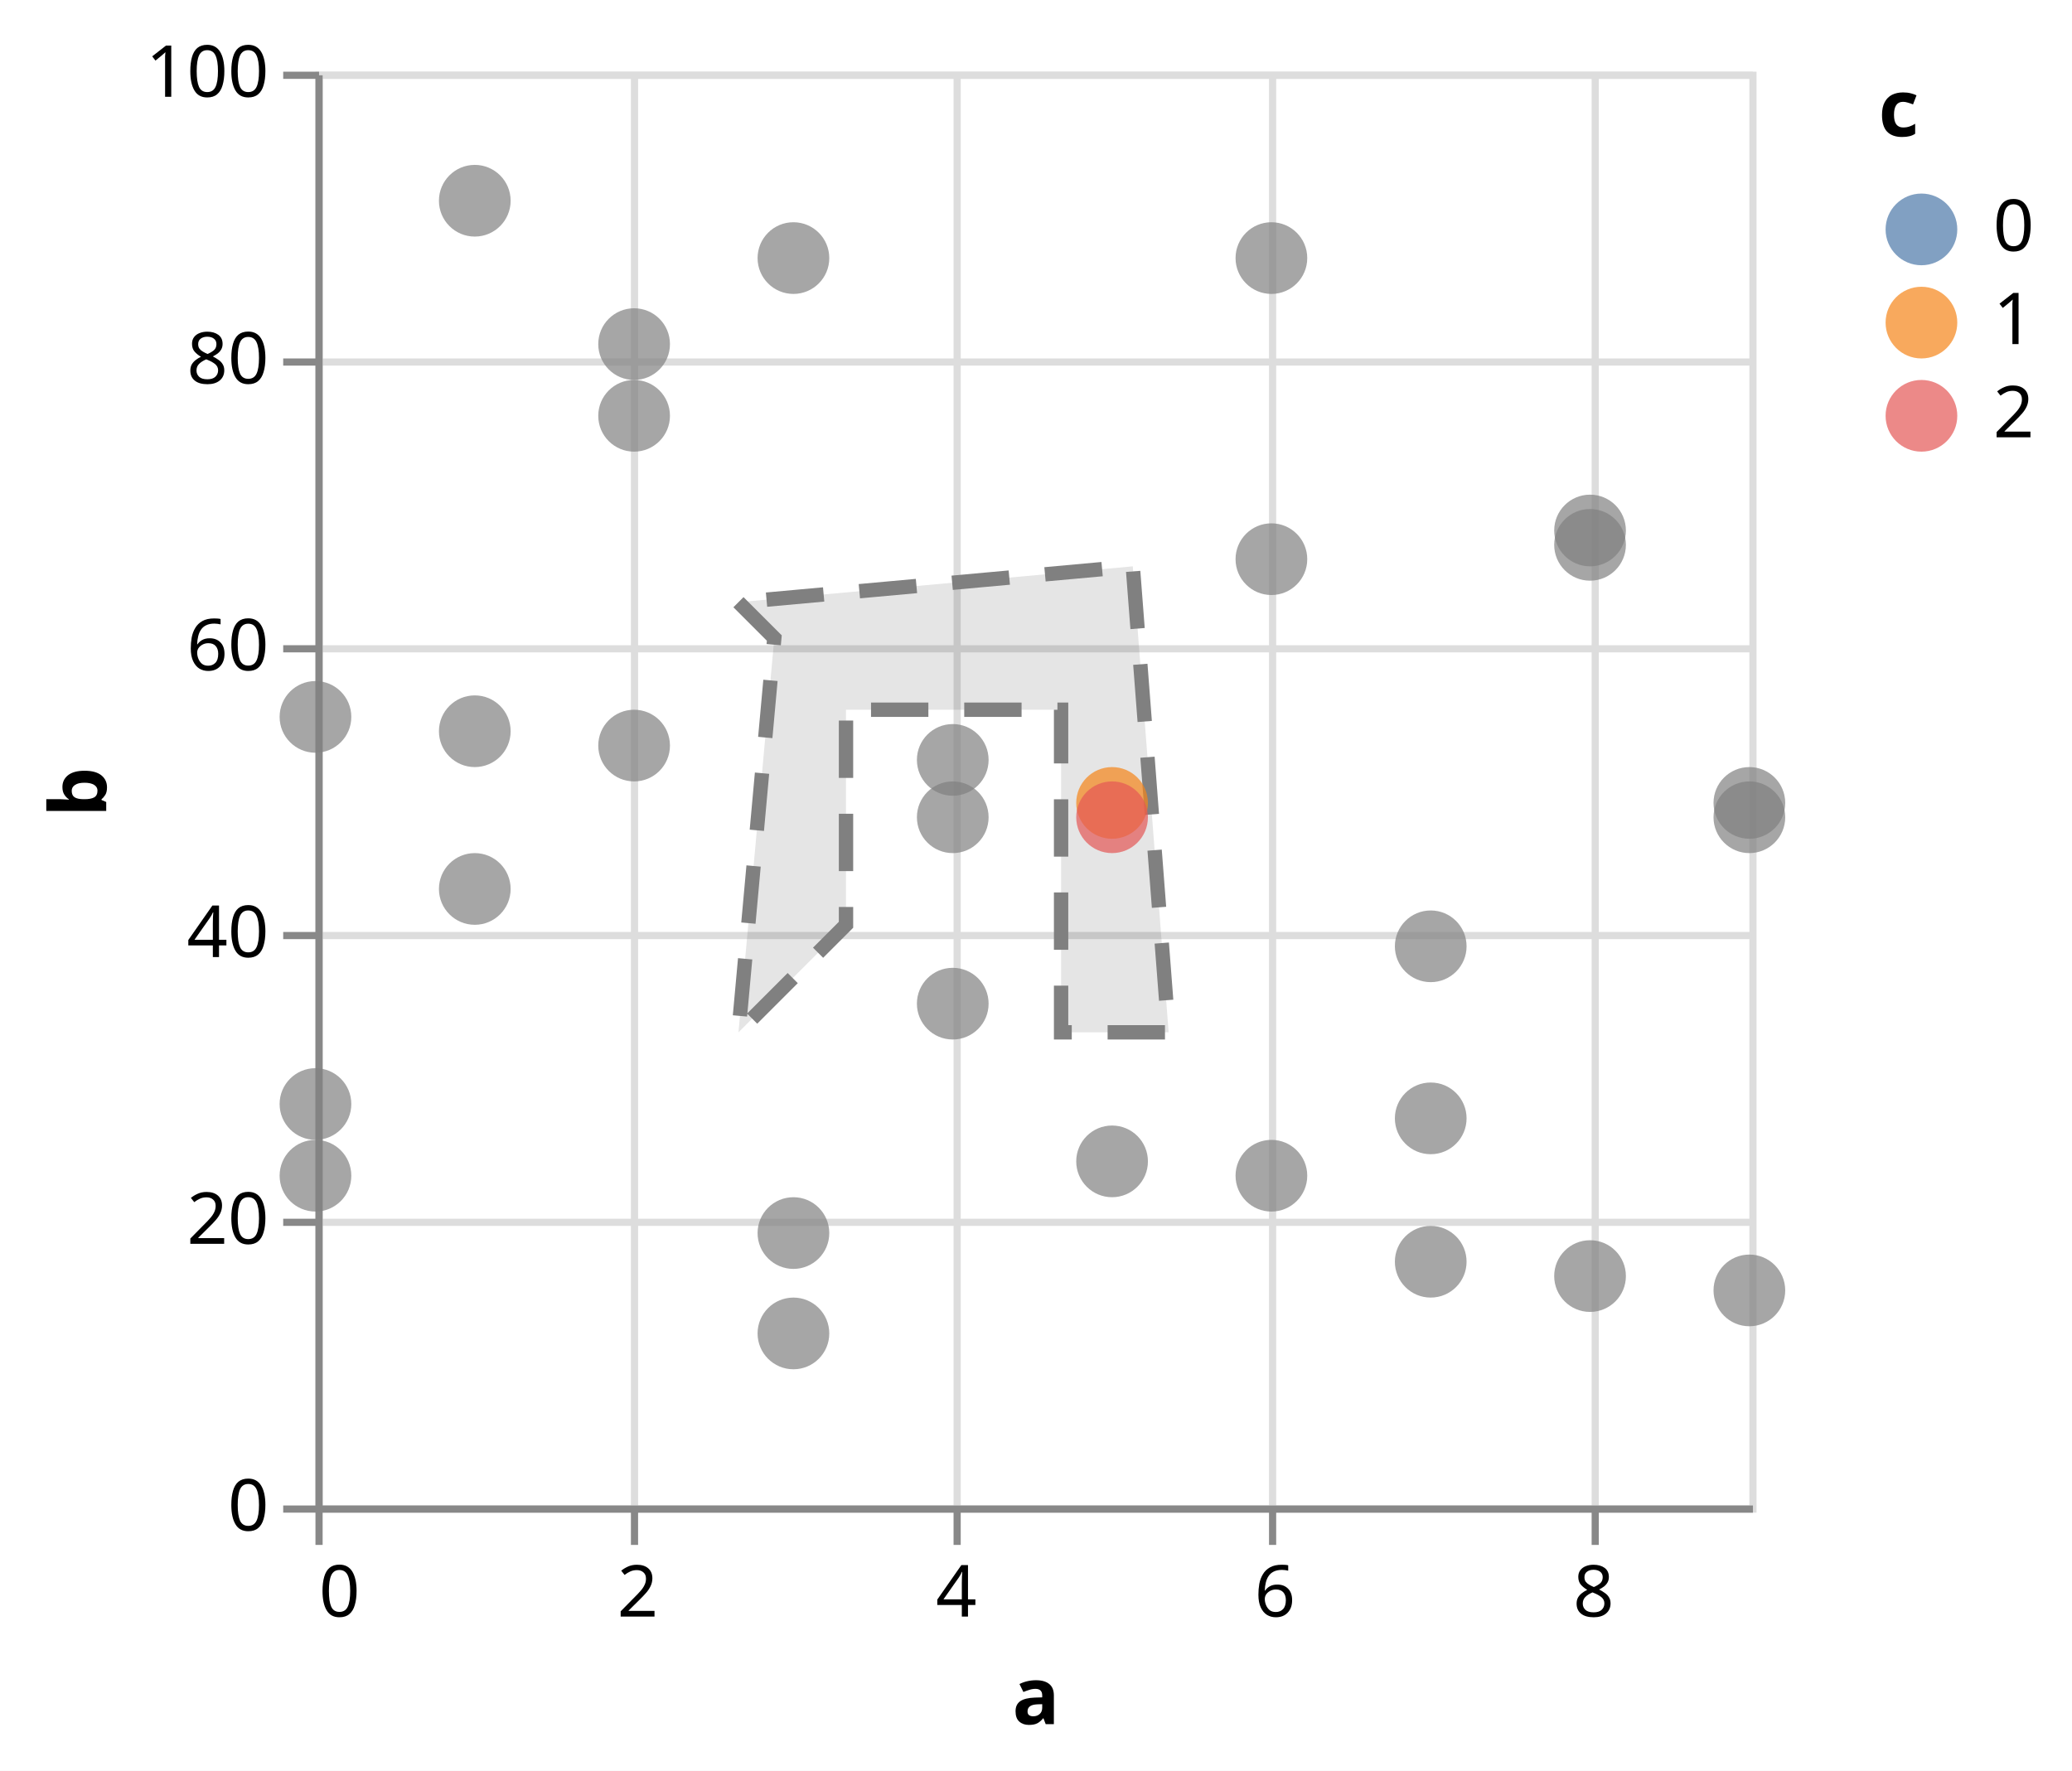
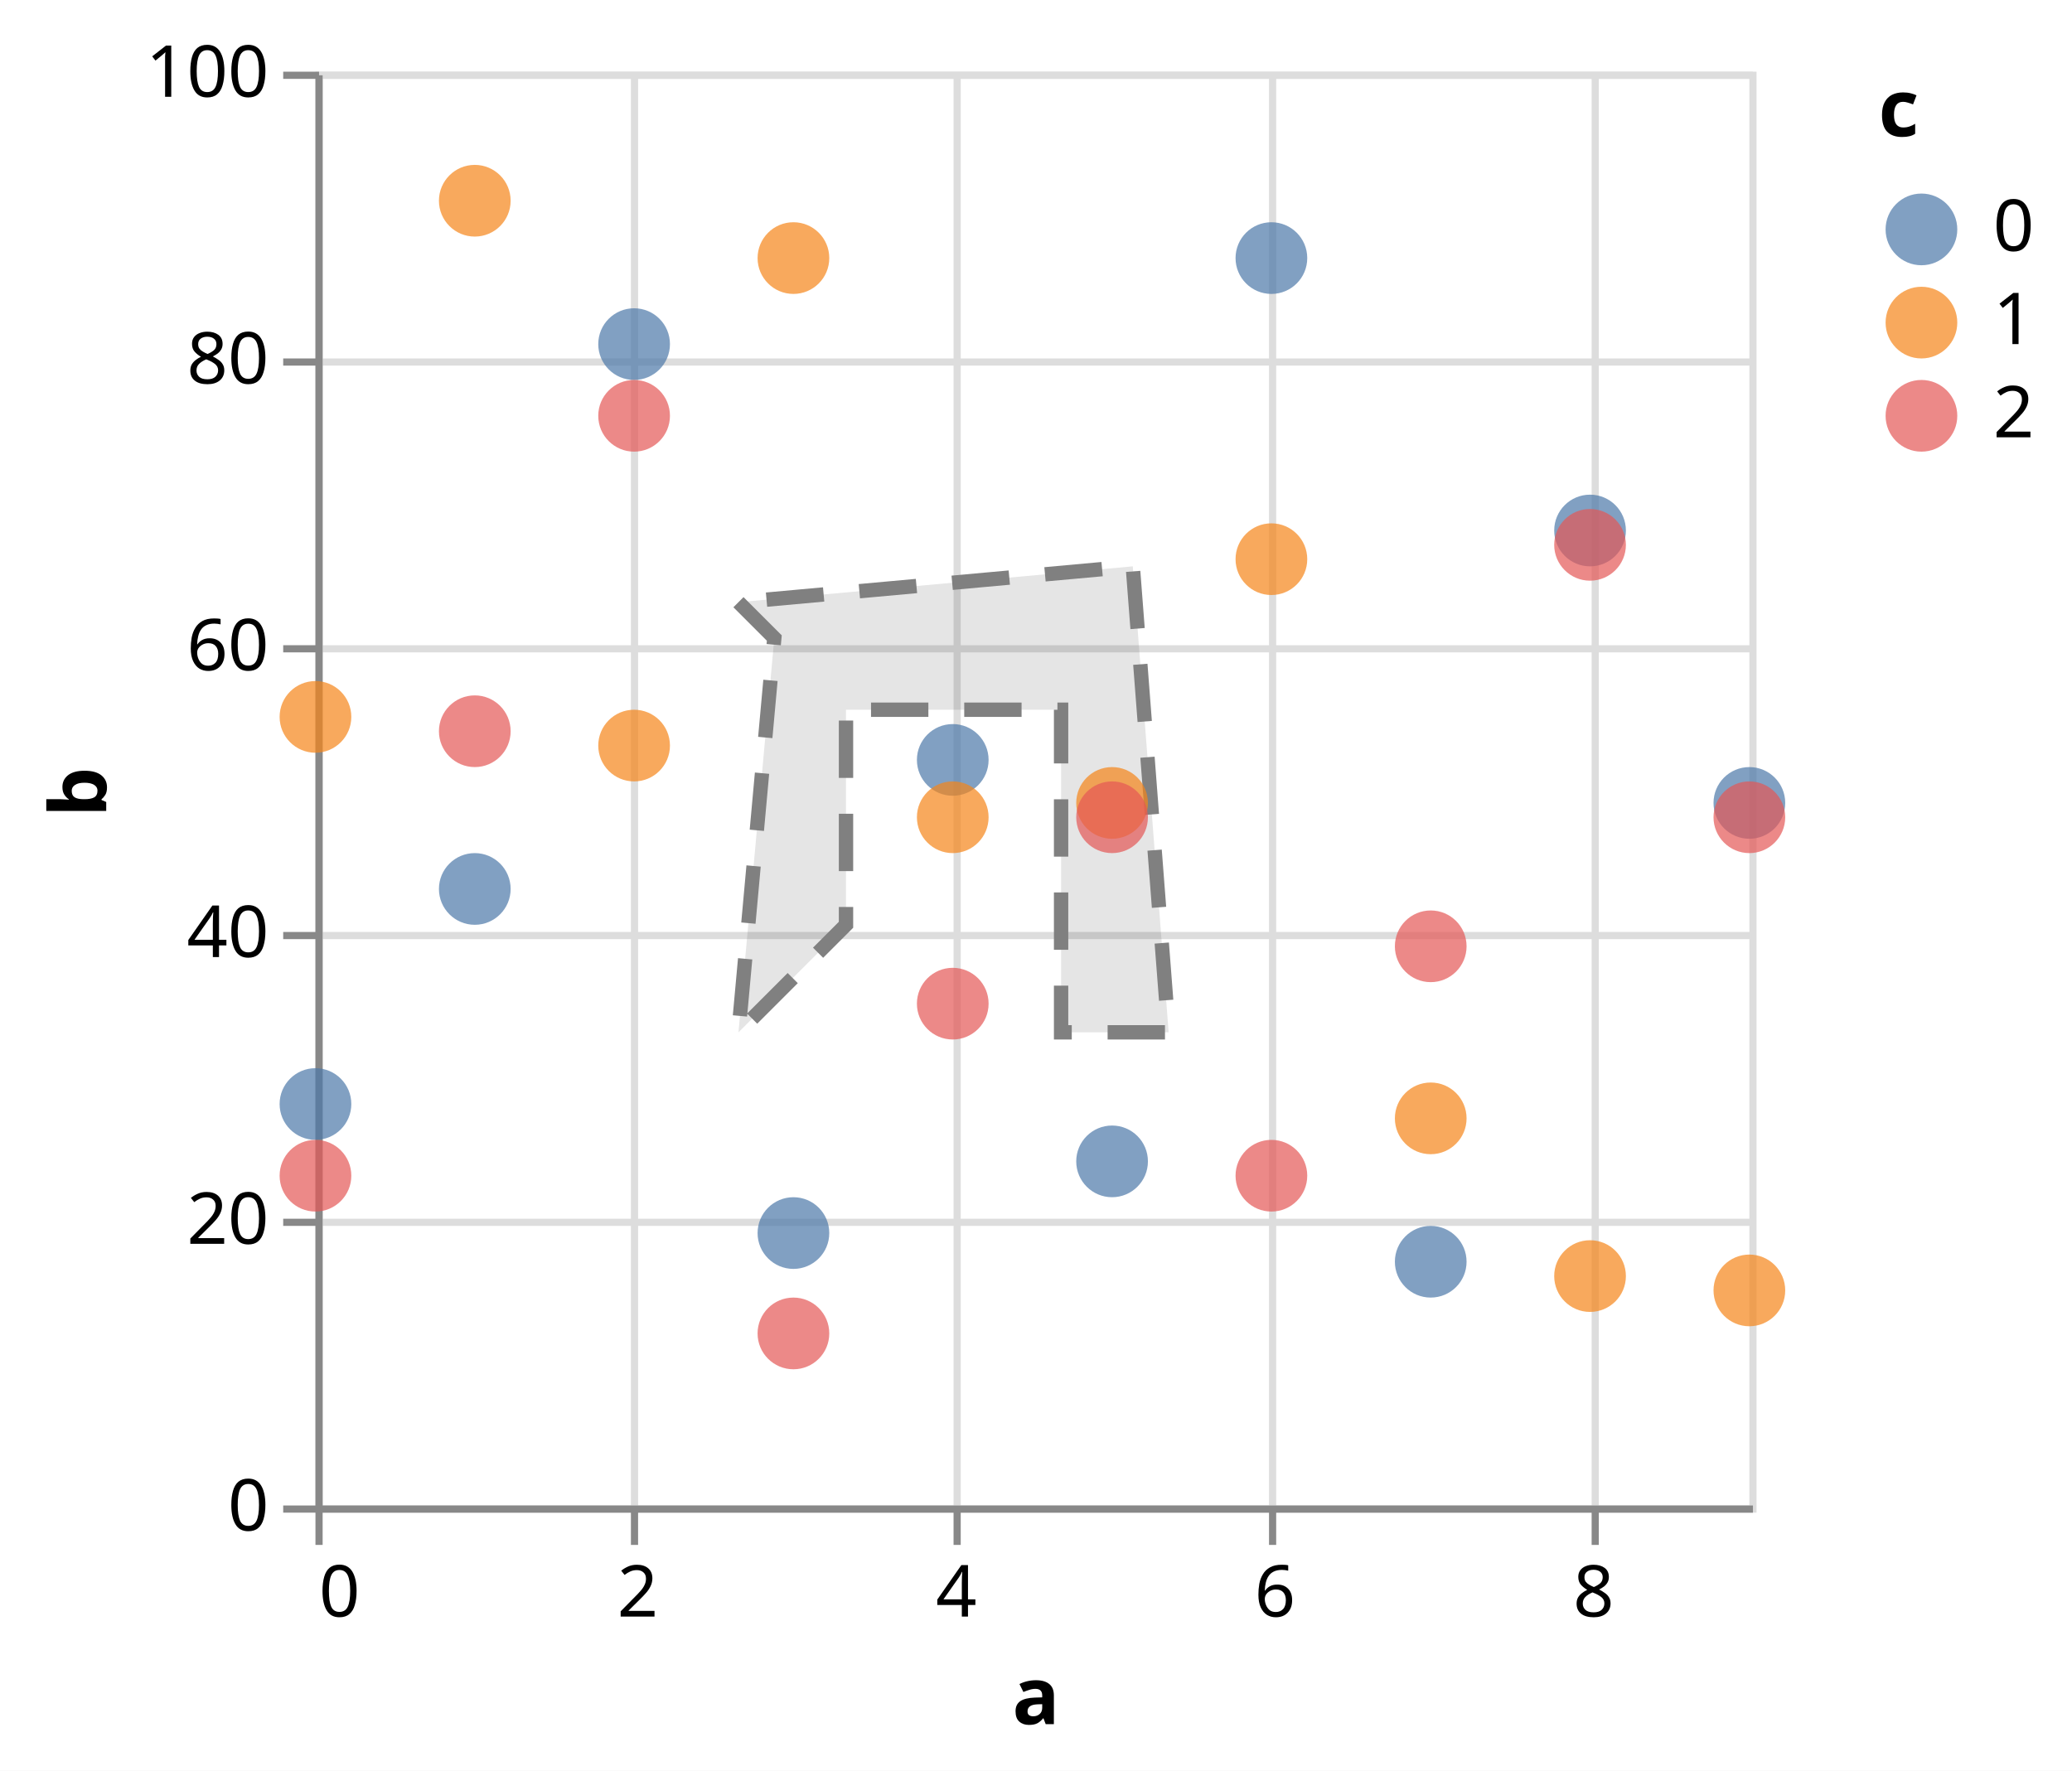
<svg xmlns="http://www.w3.org/2000/svg" version="1.1" class="marks" width="289" height="247" viewBox="0 0 289 247">
  <rect width="289" height="247" fill="white" />
  <g fill="none" stroke-miterlimit="10" transform="translate(44,10)">
    <g class="mark-group role-frame root" role="graphics-object" aria-roledescription="group mark container">
      <g transform="translate(0,0)">
        <path class="background" aria-hidden="true" d="M0.5,0.5h200v200h-200Z" stroke="#ddd" />
        <g>
          <g class="mark-group role-axis" aria-hidden="true">
            <g transform="translate(0.5,200.5)">
              <path class="background" aria-hidden="true" d="M0,0h0v0h0Z" pointer-events="none" />
              <g>
                <g class="mark-rule role-axis-grid" pointer-events="none">
                  <line transform="translate(0,-200)" x2="0" y2="200" stroke="#ddd" stroke-width="1" opacity="1" />
                  <line transform="translate(44,-200)" x2="0" y2="200" stroke="#ddd" stroke-width="1" opacity="1" />
                  <line transform="translate(89,-200)" x2="0" y2="200" stroke="#ddd" stroke-width="1" opacity="1" />
                  <line transform="translate(133,-200)" x2="0" y2="200" stroke="#ddd" stroke-width="1" opacity="1" />
                  <line transform="translate(178,-200)" x2="0" y2="200" stroke="#ddd" stroke-width="1" opacity="1" />
                </g>
              </g>
              <path class="foreground" aria-hidden="true" d="" pointer-events="none" display="none" />
            </g>
          </g>
          <g class="mark-group role-axis" aria-hidden="true">
            <g transform="translate(0.5,0.5)">
              <path class="background" aria-hidden="true" d="M0,0h0v0h0Z" pointer-events="none" />
              <g>
                <g class="mark-rule role-axis-grid" pointer-events="none">
                  <line transform="translate(0,200)" x2="200" y2="0" stroke="#ddd" stroke-width="1" opacity="1" />
                  <line transform="translate(0,160)" x2="200" y2="0" stroke="#ddd" stroke-width="1" opacity="1" />
                  <line transform="translate(0,120)" x2="200" y2="0" stroke="#ddd" stroke-width="1" opacity="1" />
                  <line transform="translate(0,80)" x2="200" y2="0" stroke="#ddd" stroke-width="1" opacity="1" />
                  <line transform="translate(0,40)" x2="200" y2="0" stroke="#ddd" stroke-width="1" opacity="1" />
                  <line transform="translate(0,0)" x2="200" y2="0" stroke="#ddd" stroke-width="1" opacity="1" />
                </g>
              </g>
              <path class="foreground" aria-hidden="true" d="" pointer-events="none" display="none" />
            </g>
          </g>
          <g class="mark-group role-axis" aria-hidden="true">
            <g transform="translate(0.5,200.5)">
              <path class="background" aria-hidden="true" d="M0,0h0v0h0Z" pointer-events="none" />
              <g>
                <g class="mark-rule role-axis-tick" pointer-events="none">
                  <line transform="translate(0,0)" x2="0" y2="5" stroke="#888" stroke-width="1" opacity="1" />
                  <line transform="translate(44,0)" x2="0" y2="5" stroke="#888" stroke-width="1" opacity="1" />
                  <line transform="translate(89,0)" x2="0" y2="5" stroke="#888" stroke-width="1" opacity="1" />
                  <line transform="translate(133,0)" x2="0" y2="5" stroke="#888" stroke-width="1" opacity="1" />
                  <line transform="translate(178,0)" x2="0" y2="5" stroke="#888" stroke-width="1" opacity="1" />
                </g>
                <g class="mark-text role-axis-label" pointer-events="none">
                  <text text-anchor="start" transform="translate(0,15)" font-family="sans-serif" font-size="10px" fill="#000" opacity="1">0</text>
                  <text text-anchor="middle" transform="translate(44.44444,15)" font-family="sans-serif" font-size="10px" fill="#000" opacity="1">2</text>
                  <text text-anchor="middle" transform="translate(88.88889,15)" font-family="sans-serif" font-size="10px" fill="#000" opacity="1">4</text>
                  <text text-anchor="middle" transform="translate(133.3333,15)" font-family="sans-serif" font-size="10px" fill="#000" opacity="1">6</text>
                  <text text-anchor="middle" transform="translate(177.7778,15)" font-family="sans-serif" font-size="10px" fill="#000" opacity="1">8</text>
                </g>
                <g class="mark-rule role-axis-domain" pointer-events="none">
                  <line transform="translate(0,0)" x2="200" y2="0" stroke="#888" stroke-width="1" opacity="1" />
                </g>
                <g class="mark-text role-axis-title" pointer-events="none">
                  <text text-anchor="middle" transform="translate(100,30)" font-family="sans-serif" font-size="11px" font-weight="bold" fill="#000" opacity="1">a</text>
                </g>
              </g>
              <path class="foreground" aria-hidden="true" d="" pointer-events="none" display="none" />
            </g>
          </g>
          <g class="mark-group role-axis" aria-hidden="true">
            <g transform="translate(0.5,0.5)">
              <path class="background" aria-hidden="true" d="M0,0h0v0h0Z" pointer-events="none" />
              <g>
                <g class="mark-rule role-axis-tick" pointer-events="none">
                  <line transform="translate(0,200)" x2="-5" y2="0" stroke="#888" stroke-width="1" opacity="1" />
                  <line transform="translate(0,160)" x2="-5" y2="0" stroke="#888" stroke-width="1" opacity="1" />
                  <line transform="translate(0,120)" x2="-5" y2="0" stroke="#888" stroke-width="1" opacity="1" />
                  <line transform="translate(0,80)" x2="-5" y2="0" stroke="#888" stroke-width="1" opacity="1" />
                  <line transform="translate(0,40)" x2="-5" y2="0" stroke="#888" stroke-width="1" opacity="1" />
                  <line transform="translate(0,0)" x2="-5" y2="0" stroke="#888" stroke-width="1" opacity="1" />
                </g>
                <g class="mark-text role-axis-label" pointer-events="none">
                  <text text-anchor="end" transform="translate(-7,203)" font-family="sans-serif" font-size="10px" fill="#000" opacity="1">0</text>
                  <text text-anchor="end" transform="translate(-7,163)" font-family="sans-serif" font-size="10px" fill="#000" opacity="1">20</text>
                  <text text-anchor="end" transform="translate(-7,123)" font-family="sans-serif" font-size="10px" fill="#000" opacity="1">40</text>
                  <text text-anchor="end" transform="translate(-7,83)" font-family="sans-serif" font-size="10px" fill="#000" opacity="1">60</text>
                  <text text-anchor="end" transform="translate(-7,43)" font-family="sans-serif" font-size="10px" fill="#000" opacity="1">80</text>
                  <text text-anchor="end" transform="translate(-7,3)" font-family="sans-serif" font-size="10px" fill="#000" opacity="1">100</text>
                </g>
                <g class="mark-rule role-axis-domain" pointer-events="none">
                  <line transform="translate(0,200)" x2="0" y2="-200" stroke="#888" stroke-width="1" opacity="1" />
                </g>
                <g class="mark-text role-axis-title" pointer-events="none">
                  <text text-anchor="middle" transform="translate(-27.68457,100) rotate(-90) translate(0,-2)" font-family="sans-serif" font-size="11px" font-weight="bold" fill="#000" opacity="1">b</text>
                </g>
              </g>
              <path class="foreground" aria-hidden="true" d="" pointer-events="none" display="none" />
            </g>
          </g>
          <g class="mark-path role-mark sel_brush" role="graphics-symbol" aria-roledescription="path mark container">
            <path transform="translate(0,0)" d="M 59,74 L 64,79 L 59,134 L 74,119 L 74,89 L 104,89 L 104,134 L 119,134 L 114,69  Z" fill="#333" fill-opacity="0.125" stroke="gray" stroke-width="2" stroke-dasharray="8,5" />
          </g>
          <g class="mark-symbol role-mark marks" role="graphics-symbol" aria-roledescription="symbol mark container">
-             <path transform="translate(0,144)" d="M5,0A5,5,0,1,1,-5,0A5,5,0,1,1,5,0" fill="grey" stroke-width="2" opacity="0.7" />
-             <path transform="translate(0,90)" d="M5,0A5,5,0,1,1,-5,0A5,5,0,1,1,5,0" fill="grey" stroke-width="2" opacity="0.7" />
-             <path transform="translate(0,154)" d="M5,0A5,5,0,1,1,-5,0A5,5,0,1,1,5,0" fill="grey" stroke-width="2" opacity="0.7" />
-             <path transform="translate(22.22222,114)" d="M5,0A5,5,0,1,1,-5,0A5,5,0,1,1,5,0" fill="grey" stroke-width="2" opacity="0.7" />
-             <path transform="translate(22.22222,18)" d="M5,0A5,5,0,1,1,-5,0A5,5,0,1,1,5,0" fill="grey" stroke-width="2" opacity="0.7" />
-             <path transform="translate(22.22222,92)" d="M5,0A5,5,0,1,1,-5,0A5,5,0,1,1,5,0" fill="grey" stroke-width="2" opacity="0.7" />
-             <path transform="translate(44.44444,38)" d="M5,0A5,5,0,1,1,-5,0A5,5,0,1,1,5,0" fill="grey" stroke-width="2" opacity="0.7" />
-             <path transform="translate(44.44444,94)" d="M5,0A5,5,0,1,1,-5,0A5,5,0,1,1,5,0" fill="grey" stroke-width="2" opacity="0.7" />
-             <path transform="translate(44.44444,48)" d="M5,0A5,5,0,1,1,-5,0A5,5,0,1,1,5,0" fill="grey" stroke-width="2" opacity="0.7" />
-             <path transform="translate(66.66667,162)" d="M5,0A5,5,0,1,1,-5,0A5,5,0,1,1,5,0" fill="grey" stroke-width="2" opacity="0.7" />
-             <path transform="translate(66.66667,26)" d="M5,0A5,5,0,1,1,-5,0A5,5,0,1,1,5,0" fill="grey" stroke-width="2" opacity="0.7" />
-             <path transform="translate(66.66667,176)" d="M5,0A5,5,0,1,1,-5,0A5,5,0,1,1,5,0" fill="grey" stroke-width="2" opacity="0.7" />
-             <path transform="translate(88.88889,96)" d="M5,0A5,5,0,1,1,-5,0A5,5,0,1,1,5,0" fill="grey" stroke-width="2" opacity="0.7" />
-             <path transform="translate(88.88889,104)" d="M5,0A5,5,0,1,1,-5,0A5,5,0,1,1,5,0" fill="grey" stroke-width="2" opacity="0.7" />
-             <path transform="translate(88.88889,130)" d="M5,0A5,5,0,1,1,-5,0A5,5,0,1,1,5,0" fill="grey" stroke-width="2" opacity="0.7" />
-             <path transform="translate(111.1111,152)" d="M5,0A5,5,0,1,1,-5,0A5,5,0,1,1,5,0" fill="grey" stroke-width="2" opacity="0.7" />
+             <path transform="translate(0,144)" d="M5,0A5,5,0,1,1,-5,0A5,5,0,1,1,5,0" fill="#4c78a8" stroke-width="2" opacity="0.7" />
+             <path transform="translate(0,90)" d="M5,0A5,5,0,1,1,-5,0A5,5,0,1,1,5,0" fill="#f58518" stroke-width="2" opacity="0.7" />
+             <path transform="translate(0,154)" d="M5,0A5,5,0,1,1,-5,0A5,5,0,1,1,5,0" fill="#e45756" stroke-width="2" opacity="0.7" />
+             <path transform="translate(22.22222,114)" d="M5,0A5,5,0,1,1,-5,0A5,5,0,1,1,5,0" fill="#4c78a8" stroke-width="2" opacity="0.7" />
+             <path transform="translate(22.22222,18)" d="M5,0A5,5,0,1,1,-5,0A5,5,0,1,1,5,0" fill="#f58518" stroke-width="2" opacity="0.7" />
+             <path transform="translate(22.22222,92)" d="M5,0A5,5,0,1,1,-5,0A5,5,0,1,1,5,0" fill="#e45756" stroke-width="2" opacity="0.7" />
+             <path transform="translate(44.44444,38)" d="M5,0A5,5,0,1,1,-5,0A5,5,0,1,1,5,0" fill="#4c78a8" stroke-width="2" opacity="0.7" />
+             <path transform="translate(44.44444,94)" d="M5,0A5,5,0,1,1,-5,0A5,5,0,1,1,5,0" fill="#f58518" stroke-width="2" opacity="0.7" />
+             <path transform="translate(44.44444,48)" d="M5,0A5,5,0,1,1,-5,0A5,5,0,1,1,5,0" fill="#e45756" stroke-width="2" opacity="0.7" />
+             <path transform="translate(66.66667,162)" d="M5,0A5,5,0,1,1,-5,0A5,5,0,1,1,5,0" fill="#4c78a8" stroke-width="2" opacity="0.7" />
+             <path transform="translate(66.66667,26)" d="M5,0A5,5,0,1,1,-5,0A5,5,0,1,1,5,0" fill="#f58518" stroke-width="2" opacity="0.7" />
+             <path transform="translate(66.66667,176)" d="M5,0A5,5,0,1,1,-5,0A5,5,0,1,1,5,0" fill="#e45756" stroke-width="2" opacity="0.7" />
+             <path transform="translate(88.88889,96)" d="M5,0A5,5,0,1,1,-5,0A5,5,0,1,1,5,0" fill="#4c78a8" stroke-width="2" opacity="0.7" />
+             <path transform="translate(88.88889,104)" d="M5,0A5,5,0,1,1,-5,0A5,5,0,1,1,5,0" fill="#f58518" stroke-width="2" opacity="0.7" />
+             <path transform="translate(88.88889,130)" d="M5,0A5,5,0,1,1,-5,0A5,5,0,1,1,5,0" fill="#e45756" stroke-width="2" opacity="0.7" />
+             <path transform="translate(111.1111,152)" d="M5,0A5,5,0,1,1,-5,0A5,5,0,1,1,5,0" fill="#4c78a8" stroke-width="2" opacity="0.7" />
            <path transform="translate(111.1111,102)" d="M5,0A5,5,0,1,1,-5,0A5,5,0,1,1,5,0" fill="#f58518" stroke-width="2" opacity="0.7" />
            <path transform="translate(111.1111,104)" d="M5,0A5,5,0,1,1,-5,0A5,5,0,1,1,5,0" fill="#e45756" stroke-width="2" opacity="0.7" />
-             <path transform="translate(133.3333,26)" d="M5,0A5,5,0,1,1,-5,0A5,5,0,1,1,5,0" fill="grey" stroke-width="2" opacity="0.7" />
-             <path transform="translate(133.3333,68)" d="M5,0A5,5,0,1,1,-5,0A5,5,0,1,1,5,0" fill="grey" stroke-width="2" opacity="0.7" />
-             <path transform="translate(133.3333,154)" d="M5,0A5,5,0,1,1,-5,0A5,5,0,1,1,5,0" fill="grey" stroke-width="2" opacity="0.7" />
-             <path transform="translate(155.5556,166)" d="M5,0A5,5,0,1,1,-5,0A5,5,0,1,1,5,0" fill="grey" stroke-width="2" opacity="0.7" />
-             <path transform="translate(155.5556,146)" d="M5,0A5,5,0,1,1,-5,0A5,5,0,1,1,5,0" fill="grey" stroke-width="2" opacity="0.7" />
-             <path transform="translate(155.5556,122)" d="M5,0A5,5,0,1,1,-5,0A5,5,0,1,1,5,0" fill="grey" stroke-width="2" opacity="0.7" />
-             <path transform="translate(177.7778,64)" d="M5,0A5,5,0,1,1,-5,0A5,5,0,1,1,5,0" fill="grey" stroke-width="2" opacity="0.7" />
-             <path transform="translate(177.7778,168)" d="M5,0A5,5,0,1,1,-5,0A5,5,0,1,1,5,0" fill="grey" stroke-width="2" opacity="0.7" />
-             <path transform="translate(177.7778,66)" d="M5,0A5,5,0,1,1,-5,0A5,5,0,1,1,5,0" fill="grey" stroke-width="2" opacity="0.7" />
-             <path transform="translate(200,102)" d="M5,0A5,5,0,1,1,-5,0A5,5,0,1,1,5,0" fill="grey" stroke-width="2" opacity="0.7" />
-             <path transform="translate(200,170)" d="M5,0A5,5,0,1,1,-5,0A5,5,0,1,1,5,0" fill="grey" stroke-width="2" opacity="0.7" />
-             <path transform="translate(200,104)" d="M5,0A5,5,0,1,1,-5,0A5,5,0,1,1,5,0" fill="grey" stroke-width="2" opacity="0.7" />
+             <path transform="translate(133.3333,26)" d="M5,0A5,5,0,1,1,-5,0A5,5,0,1,1,5,0" fill="#4c78a8" stroke-width="2" opacity="0.7" />
+             <path transform="translate(133.3333,68)" d="M5,0A5,5,0,1,1,-5,0A5,5,0,1,1,5,0" fill="#f58518" stroke-width="2" opacity="0.7" />
+             <path transform="translate(133.3333,154)" d="M5,0A5,5,0,1,1,-5,0A5,5,0,1,1,5,0" fill="#e45756" stroke-width="2" opacity="0.7" />
+             <path transform="translate(155.5556,166)" d="M5,0A5,5,0,1,1,-5,0A5,5,0,1,1,5,0" fill="#4c78a8" stroke-width="2" opacity="0.7" />
+             <path transform="translate(155.5556,146)" d="M5,0A5,5,0,1,1,-5,0A5,5,0,1,1,5,0" fill="#f58518" stroke-width="2" opacity="0.7" />
+             <path transform="translate(155.5556,122)" d="M5,0A5,5,0,1,1,-5,0A5,5,0,1,1,5,0" fill="#e45756" stroke-width="2" opacity="0.7" />
+             <path transform="translate(177.7778,64)" d="M5,0A5,5,0,1,1,-5,0A5,5,0,1,1,5,0" fill="#4c78a8" stroke-width="2" opacity="0.7" />
+             <path transform="translate(177.7778,168)" d="M5,0A5,5,0,1,1,-5,0A5,5,0,1,1,5,0" fill="#f58518" stroke-width="2" opacity="0.7" />
+             <path transform="translate(177.7778,66)" d="M5,0A5,5,0,1,1,-5,0A5,5,0,1,1,5,0" fill="#e45756" stroke-width="2" opacity="0.7" />
+             <path transform="translate(200,102)" d="M5,0A5,5,0,1,1,-5,0A5,5,0,1,1,5,0" fill="#4c78a8" stroke-width="2" opacity="0.7" />
+             <path transform="translate(200,170)" d="M5,0A5,5,0,1,1,-5,0A5,5,0,1,1,5,0" fill="#f58518" stroke-width="2" opacity="0.7" />
+             <path transform="translate(200,104)" d="M5,0A5,5,0,1,1,-5,0A5,5,0,1,1,5,0" fill="#e45756" stroke-width="2" opacity="0.7" />
          </g>
          <g class="mark-group role-legend" aria-hidden="true">
            <g transform="translate(218,0)">
              <path class="background" aria-hidden="true" d="M0,0h22v53h-22Z" pointer-events="none" />
              <g>
                <g class="mark-group role-legend-entry">
                  <g transform="translate(0,16)">
                    <path class="background" aria-hidden="true" d="M0,0h0v0h0Z" pointer-events="none" />
                    <g>
                      <g class="mark-group role-scope" role="graphics-object" aria-roledescription="group mark container">
                        <g transform="translate(0,0)">
                          <path class="background" aria-hidden="true" d="M0,0h21.562v11h-21.562Z" pointer-events="none" opacity="1" />
                          <g>
                            <g class="mark-symbol role-legend-symbol" pointer-events="none">
                              <path transform="translate(6,6)" d="M5,0A5,5,0,1,1,-5,0A5,5,0,1,1,5,0" fill="#4c78a8" stroke-width="1.5" opacity="0.7" />
                            </g>
                            <g class="mark-text role-legend-label" pointer-events="none">
                              <text text-anchor="start" transform="translate(16,9)" font-family="sans-serif" font-size="10px" fill="#000" opacity="1">0</text>
                            </g>
                          </g>
                          <path class="foreground" aria-hidden="true" d="" pointer-events="none" display="none" />
                        </g>
                        <g transform="translate(0,13)">
                          <path class="background" aria-hidden="true" d="M0,0h21.562v11h-21.562Z" pointer-events="none" opacity="1" />
                          <g>
                            <g class="mark-symbol role-legend-symbol" pointer-events="none">
                              <path transform="translate(6,6)" d="M5,0A5,5,0,1,1,-5,0A5,5,0,1,1,5,0" fill="#f58518" stroke-width="1.5" opacity="0.7" />
                            </g>
                            <g class="mark-text role-legend-label" pointer-events="none">
                              <text text-anchor="start" transform="translate(16,9)" font-family="sans-serif" font-size="10px" fill="#000" opacity="1">1</text>
                            </g>
                          </g>
                          <path class="foreground" aria-hidden="true" d="" pointer-events="none" display="none" />
                        </g>
                        <g transform="translate(0,26)">
                          <path class="background" aria-hidden="true" d="M0,0h21.562v11h-21.562Z" pointer-events="none" opacity="1" />
                          <g>
                            <g class="mark-symbol role-legend-symbol" pointer-events="none">
                              <path transform="translate(6,6)" d="M5,0A5,5,0,1,1,-5,0A5,5,0,1,1,5,0" fill="#e45756" stroke-width="1.5" opacity="0.7" />
                            </g>
                            <g class="mark-text role-legend-label" pointer-events="none">
                              <text text-anchor="start" transform="translate(16,9)" font-family="sans-serif" font-size="10px" fill="#000" opacity="1">2</text>
                            </g>
                          </g>
                          <path class="foreground" aria-hidden="true" d="" pointer-events="none" display="none" />
                        </g>
                      </g>
                    </g>
                    <path class="foreground" aria-hidden="true" d="" pointer-events="none" display="none" />
                  </g>
                </g>
                <g class="mark-text role-legend-title" pointer-events="none">
                  <text text-anchor="start" transform="translate(0,9)" font-family="sans-serif" font-size="11px" font-weight="bold" fill="#000" opacity="1">c</text>
                </g>
              </g>
              <path class="foreground" aria-hidden="true" d="" pointer-events="none" display="none" />
            </g>
          </g>
        </g>
        <path class="foreground" aria-hidden="true" d="" display="none" />
      </g>
    </g>
  </g>
</svg>
